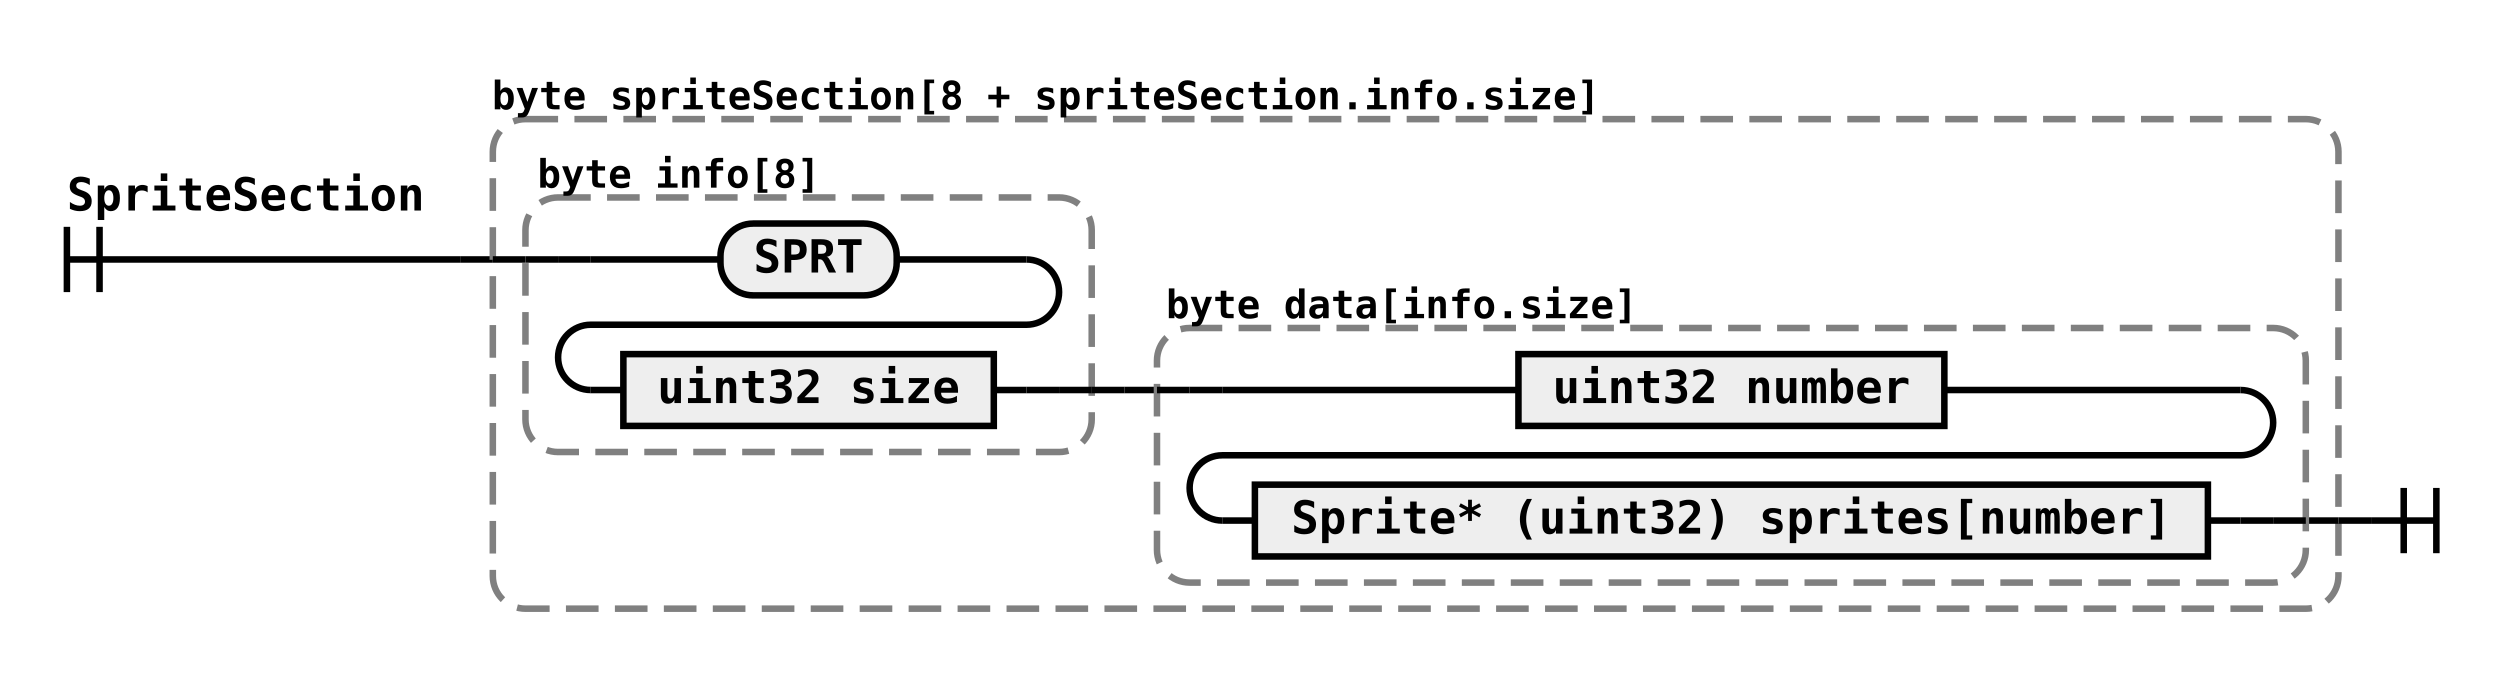
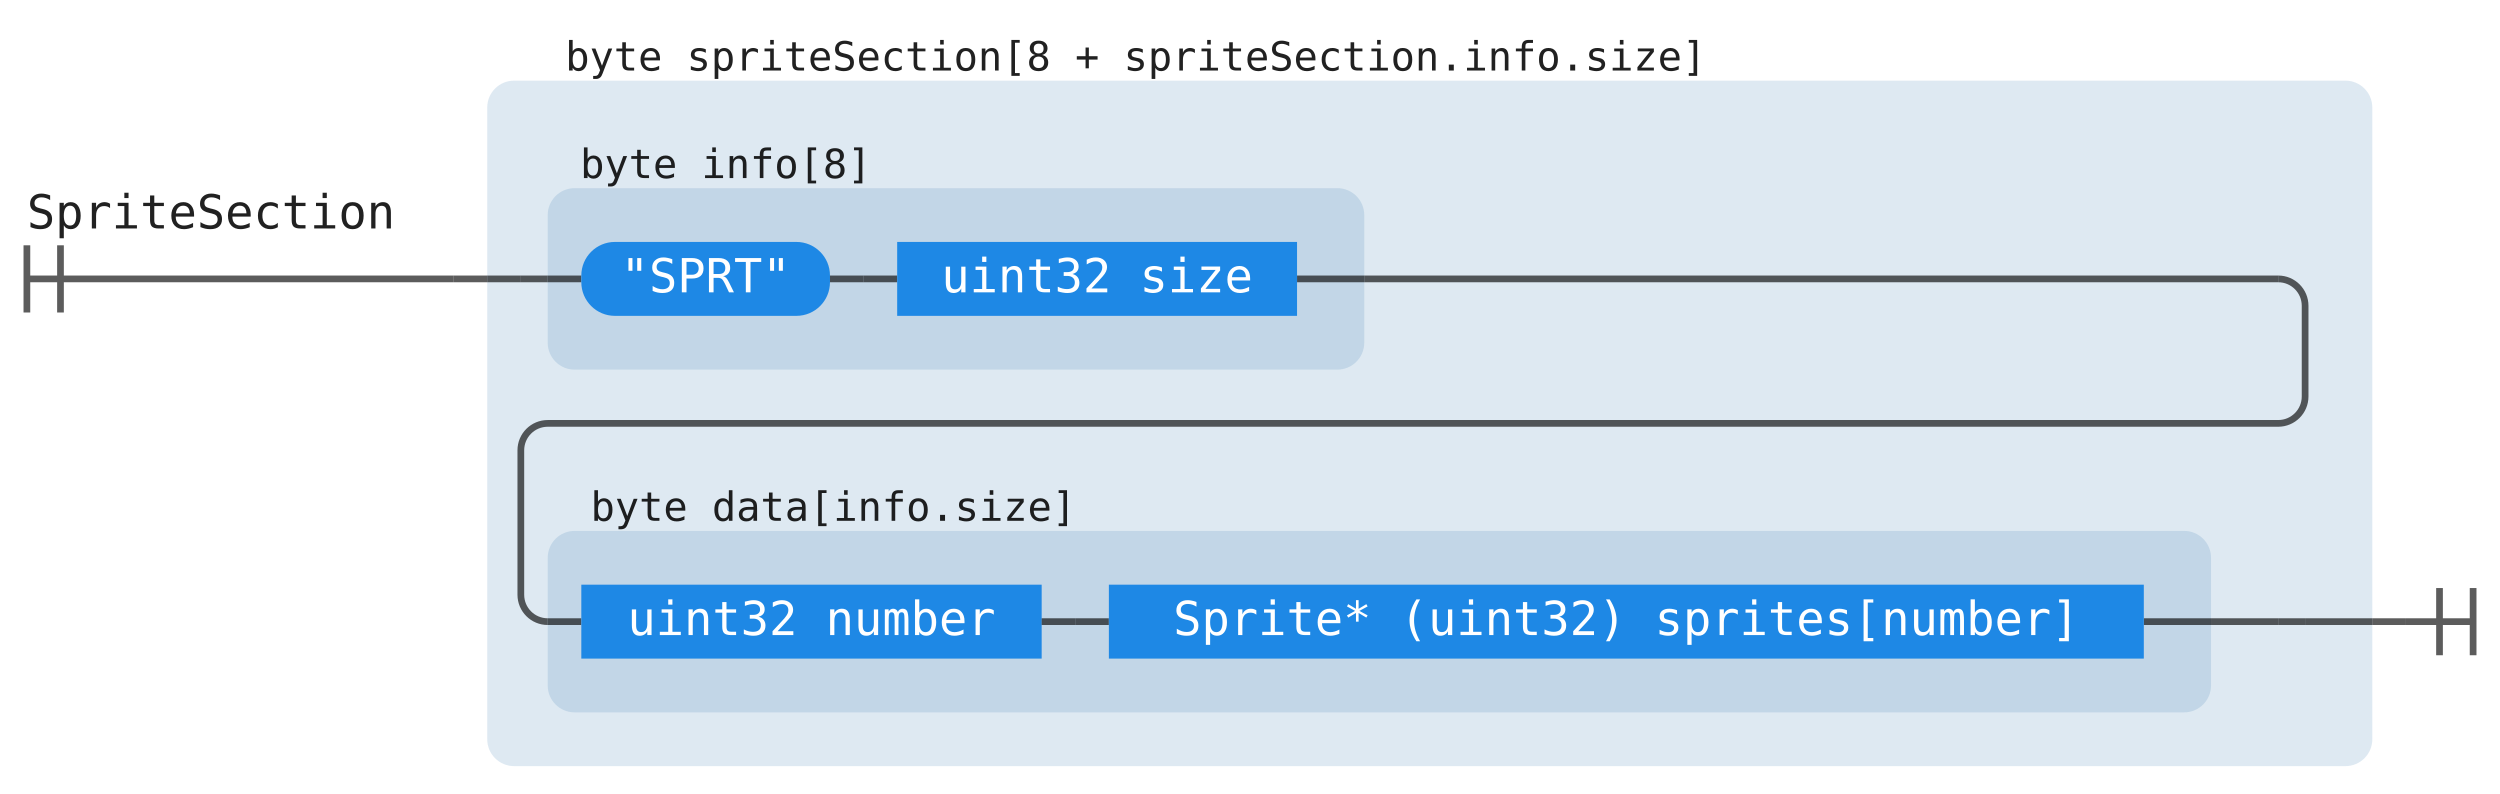
- <svg xmlns="http://www.w3.org/2000/svg" class="railroad-diagram" height="206" viewBox="0 0 766.0 206" width="766.0">
-   <g transform="translate(.5 .5)">
+ <svg xmlns="http://www.w3.org/2000/svg" class="railroad-diagram" height="236" viewBox="0 0 744 236" width="744">
+   <g>
    <style>/*  */
svg.railroad-diagram {
    background-color: rgba(0, 0, 0, 0);
}

svg.railroad-diagram path {
    stroke-width: 2;
-     stroke: #000000;
+     stroke: rgba(0, 0, 0, 0.64);
    fill: rgba(0, 0, 0, 0);
}

svg.railroad-diagram text {
-     font-weight: bold;
+     font-family: "Fira Code", "Fira Mono", monospace;
    font-size: 14px;
-     font-family: "Fira Code", "Fira Mono", monospace;
    text-anchor: middle;
+     fill: rgba(0, 0, 0, 0.87);
+ }
+ 
+ svg.railroad-diagram .non-terminal text,
+ svg.railroad-diagram .terminal text {
+     fill: rgba(255, 255, 255, 255);
}

svg.railroad-diagram text.label {
-     text-anchor: start;
+     fill: rgba(0, 0, 0, 0.87);
}

svg.railroad-diagram text.comment {
+     fill: rgba(0, 0, 0, 0.87);
    font-size: 12px;
-     font-family: "Fira Code", "Fira Mono", monospace;
-     text-anchor: middle;
}

svg.railroad-diagram rect {
-     stroke-width: 2;
-     stroke: #000000;
-     fill: #eeeeee;
+     stroke-width: 0;
+     stroke: rgba(0, 0, 0, 0);
+     fill: rgb(30, 136, 229);
}

svg.railroad-diagram rect.group-box {
-     stroke: #808080;
-     stroke-dasharray: 10 5;
-     fill: none;
+     fill: rgb(21, 95, 160, 0.14);
}
- 
/*  */
</style>
    <g>
-       <path d="M20 69v20m10 -20v20m-10 -10h120.5" />
-       <text style="text-anchor:start" x="20" y="64">SpriteSection</text>
+       <path d="M8 73v20m10 -20v20m-10 -10h127" />
+       <text style="text-anchor:start" x="8" y="68">SpriteSection</text>
    </g>
-     <path d="M140.5 79h10" />
+     <path d="M135 83h10" />
    <g>
-       <path d="M150.5 79h0.0" />
-       <path d="M716.0 159h0.0" />
-       <rect class="group-box" height="150" rx="10" ry="10" width="565.5" x="150.5" y="36" />
+       <path d="M145 83h0" />
+       <path d="M706 185h0" />
+       <rect class="group-box" height="204" rx="8" ry="8" width="561" x="145" y="24" />
      <g>
-         <path d="M150.5 79h10.0" />
-         <path d="M706.0 159h10.0" />
+         <path d="M145 83h0" />
+         <path d="M686 185h20" />
        <g>
-           <path d="M160.5 79h0.0" />
-           <path d="M334.0 119h0.0" />
-           <rect class="group-box" height="78" rx="10" ry="10" width="173.5" x="160.5" y="60" />
+           <path d="M145 83h0" />
+         </g>
+         <path d="M145 83h10" />
+         <g>
+           <path d="M155 83h0" />
+           <path d="M155 83h8" />
          <g>
-             <path d="M160.5 79h10.0" />
-             <path d="M170.5 79h10" />
-             <g class="terminal ">
-               <path d="M180.5 79h39.75" />
-               <path d="M274.25 79h39.75" />
-               <rect height="22" rx="10" ry="10" width="54.0" x="220.25" y="68" />
-               <text x="247.25" y="83">SPRT</text>
+             <path d="M163 83h0" />
+             <path d="M406 83h272" />
+             <rect class="group-box" height="54" rx="8" ry="8" width="243" x="163" y="56" />
+             <g>
+               <path d="M163 83h0" />
+               <path d="M386 83h20" />
+               <g>
+                 <path d="M163 83h0" />
+               </g>
+               <path d="M163 83h10" />
+               <g>
+                 <path d="M173 83h0" />
+                 <path d="M386 83h0" />
+                 <g class="terminal ">
+                   <path d="M173 83h0" />
+                   <path d="M247 83h0" />
+                   <rect height="22" rx="10" ry="10" width="74" x="173" y="72" />
+                   <text x="210.0" y="87">"SPRT"</text>
+                 </g>
+                 <path d="M247 83h10" />
+                 <path d="M257 83h10" />
+                 <g class="non-terminal ">
+                   <path d="M267 83h0" />
+                   <path d="M386 83h0" />
+                   <rect height="22" width="119" x="267" y="72" />
+                   <text x="326.5" y="87">uint32 size</text>
+                 </g>
+               </g>
            </g>
-             <path d="M314.0 79a10 10 0 0 1 10 10v0a10 10 0 0 1 -10 10h-133.5a10 10 0 0 0 -10 10v0a10 10 0 0 0 10 10" />
            <g class="non-terminal ">
-               <path d="M180.5 119h10.0" />
-               <path d="M304.0 119h10.0" />
-               <rect height="22" width="113.5" x="190.5" y="108" />
-               <text x="247.25" y="123">uint32 size</text>
+               <path d="M163 48h0" />
+               <path d="M269 48h0" />
+               <text class="comment" x="216.0" y="53">byte info[8]</text>
            </g>
-             <path d="M314.0 119h10" />
-             <path d="M324.0 119h10.0" />
          </g>
-           <g class="non-terminal ">
-             <path d="M160.5 52h0.0" />
-             <path d="M254.5 52h0.0" />
-             <text class="comment" x="207.5" y="57">byte info[8]</text>
+           <path d="M678 83a8 8 0 0 1 8 8v27a8 8 0 0 1 -8 8h-515a8 8 0 0 0 -8 8v43a8 8 0 0 0 8 8" />
+           <g>
+             <path d="M163 185h0" />
+             <path d="M658 185h20" />
+             <rect class="group-box" height="54" rx="8" ry="8" width="495" x="163" y="158" />
+             <g>
+               <path d="M163 185h0" />
+               <path d="M638 185h20" />
+               <g>
+                 <path d="M163 185h0" />
+               </g>
+               <path d="M163 185h10" />
+               <g>
+                 <path d="M173 185h0" />
+                 <path d="M638 185h0" />
+                 <g class="non-terminal ">
+                   <path d="M173 185h0" />
+                   <path d="M310 185h0" />
+                   <rect height="22" width="137" x="173" y="174" />
+                   <text x="241.5" y="189">uint32 number</text>
+                 </g>
+                 <path d="M310 185h10" />
+                 <path d="M320 185h10" />
+                 <g class="non-terminal ">
+                   <path d="M330 185h0" />
+                   <path d="M638 185h0" />
+                   <rect height="22" width="308" x="330" y="174" />
+                   <text x="484.0" y="189">Sprite* (uint32) sprites[number]</text>
+                 </g>
+               </g>
+             </g>
+             <g class="non-terminal ">
+               <path d="M163 150h0" />
+               <path d="M333 150h0" />
+               <text class="comment" x="248.0" y="155">byte data[info.size]</text>
+             </g>
          </g>
-         </g>
-         <path d="M334.0 119h10" />
-         <path d="M344.0 119h10" />
-         <g>
-           <path d="M354.0 119h0.0" />
-           <path d="M706.0 159h0.0" />
-           <rect class="group-box" height="78" rx="10" ry="10" width="352.0" x="354.0" y="100" />
-           <g>
-             <path d="M354.0 119h10.0" />
-             <path d="M364.0 119h10" />
-             <g class="non-terminal ">
-               <path d="M374.0 119h90.75" />
-               <path d="M595.25 119h90.75" />
-               <rect height="22" width="130.5" x="464.75" y="108" />
-               <text x="530.0" y="123">uint32 number</text>
-             </g>
-             <path d="M686.0 119a10 10 0 0 1 10 10v0a10 10 0 0 1 -10 10h-312.0a10 10 0 0 0 -10 10v0a10 10 0 0 0 10 10" />
-             <g class="non-terminal ">
-               <path d="M374.0 159h10.0" />
-               <path d="M676.0 159h10.0" />
-               <rect height="22" width="292.0" x="384.0" y="148" />
-               <text x="530.0" y="163">Sprite* (uint32) sprites[number]</text>
-             </g>
-             <path d="M686.0 159h10" />
-             <path d="M696.0 159h10.0" />
-           </g>
-           <g class="non-terminal ">
-             <path d="M354.0 92h0.0" />
-             <path d="M504.0 92h0.0" />
-             <text class="comment" x="429.0" y="97">byte data[info.size]</text>
-           </g>
+           <path d="M678 185h8" />
+           <path d="M686 185h0" />
        </g>
      </g>
      <g class="non-terminal ">
-         <path d="M150.5 28h0.0" />
-         <path d="M489.5 28h0.0" />
-         <text class="comment" x="320.0" y="33">byte spriteSection[8 + spriteSection.info.size]</text>
+         <path d="M145 16h0" />
+         <path d="M531 16h0" />
+         <text class="comment" x="338.0" y="21">byte spriteSection[8 + spriteSection.info.size]</text>
      </g>
    </g>
-     <path d="M716.0 159h10" />
-     <path d="M 726.0 159 h 20 m -10 -10 v 20 m 10 -20 v 20" />
+     <path d="M706 185h10" />
+     <path d="M 716 185 h 20 m -10 -10 v 20 m 10 -20 v 20" />
  </g>
</svg>
